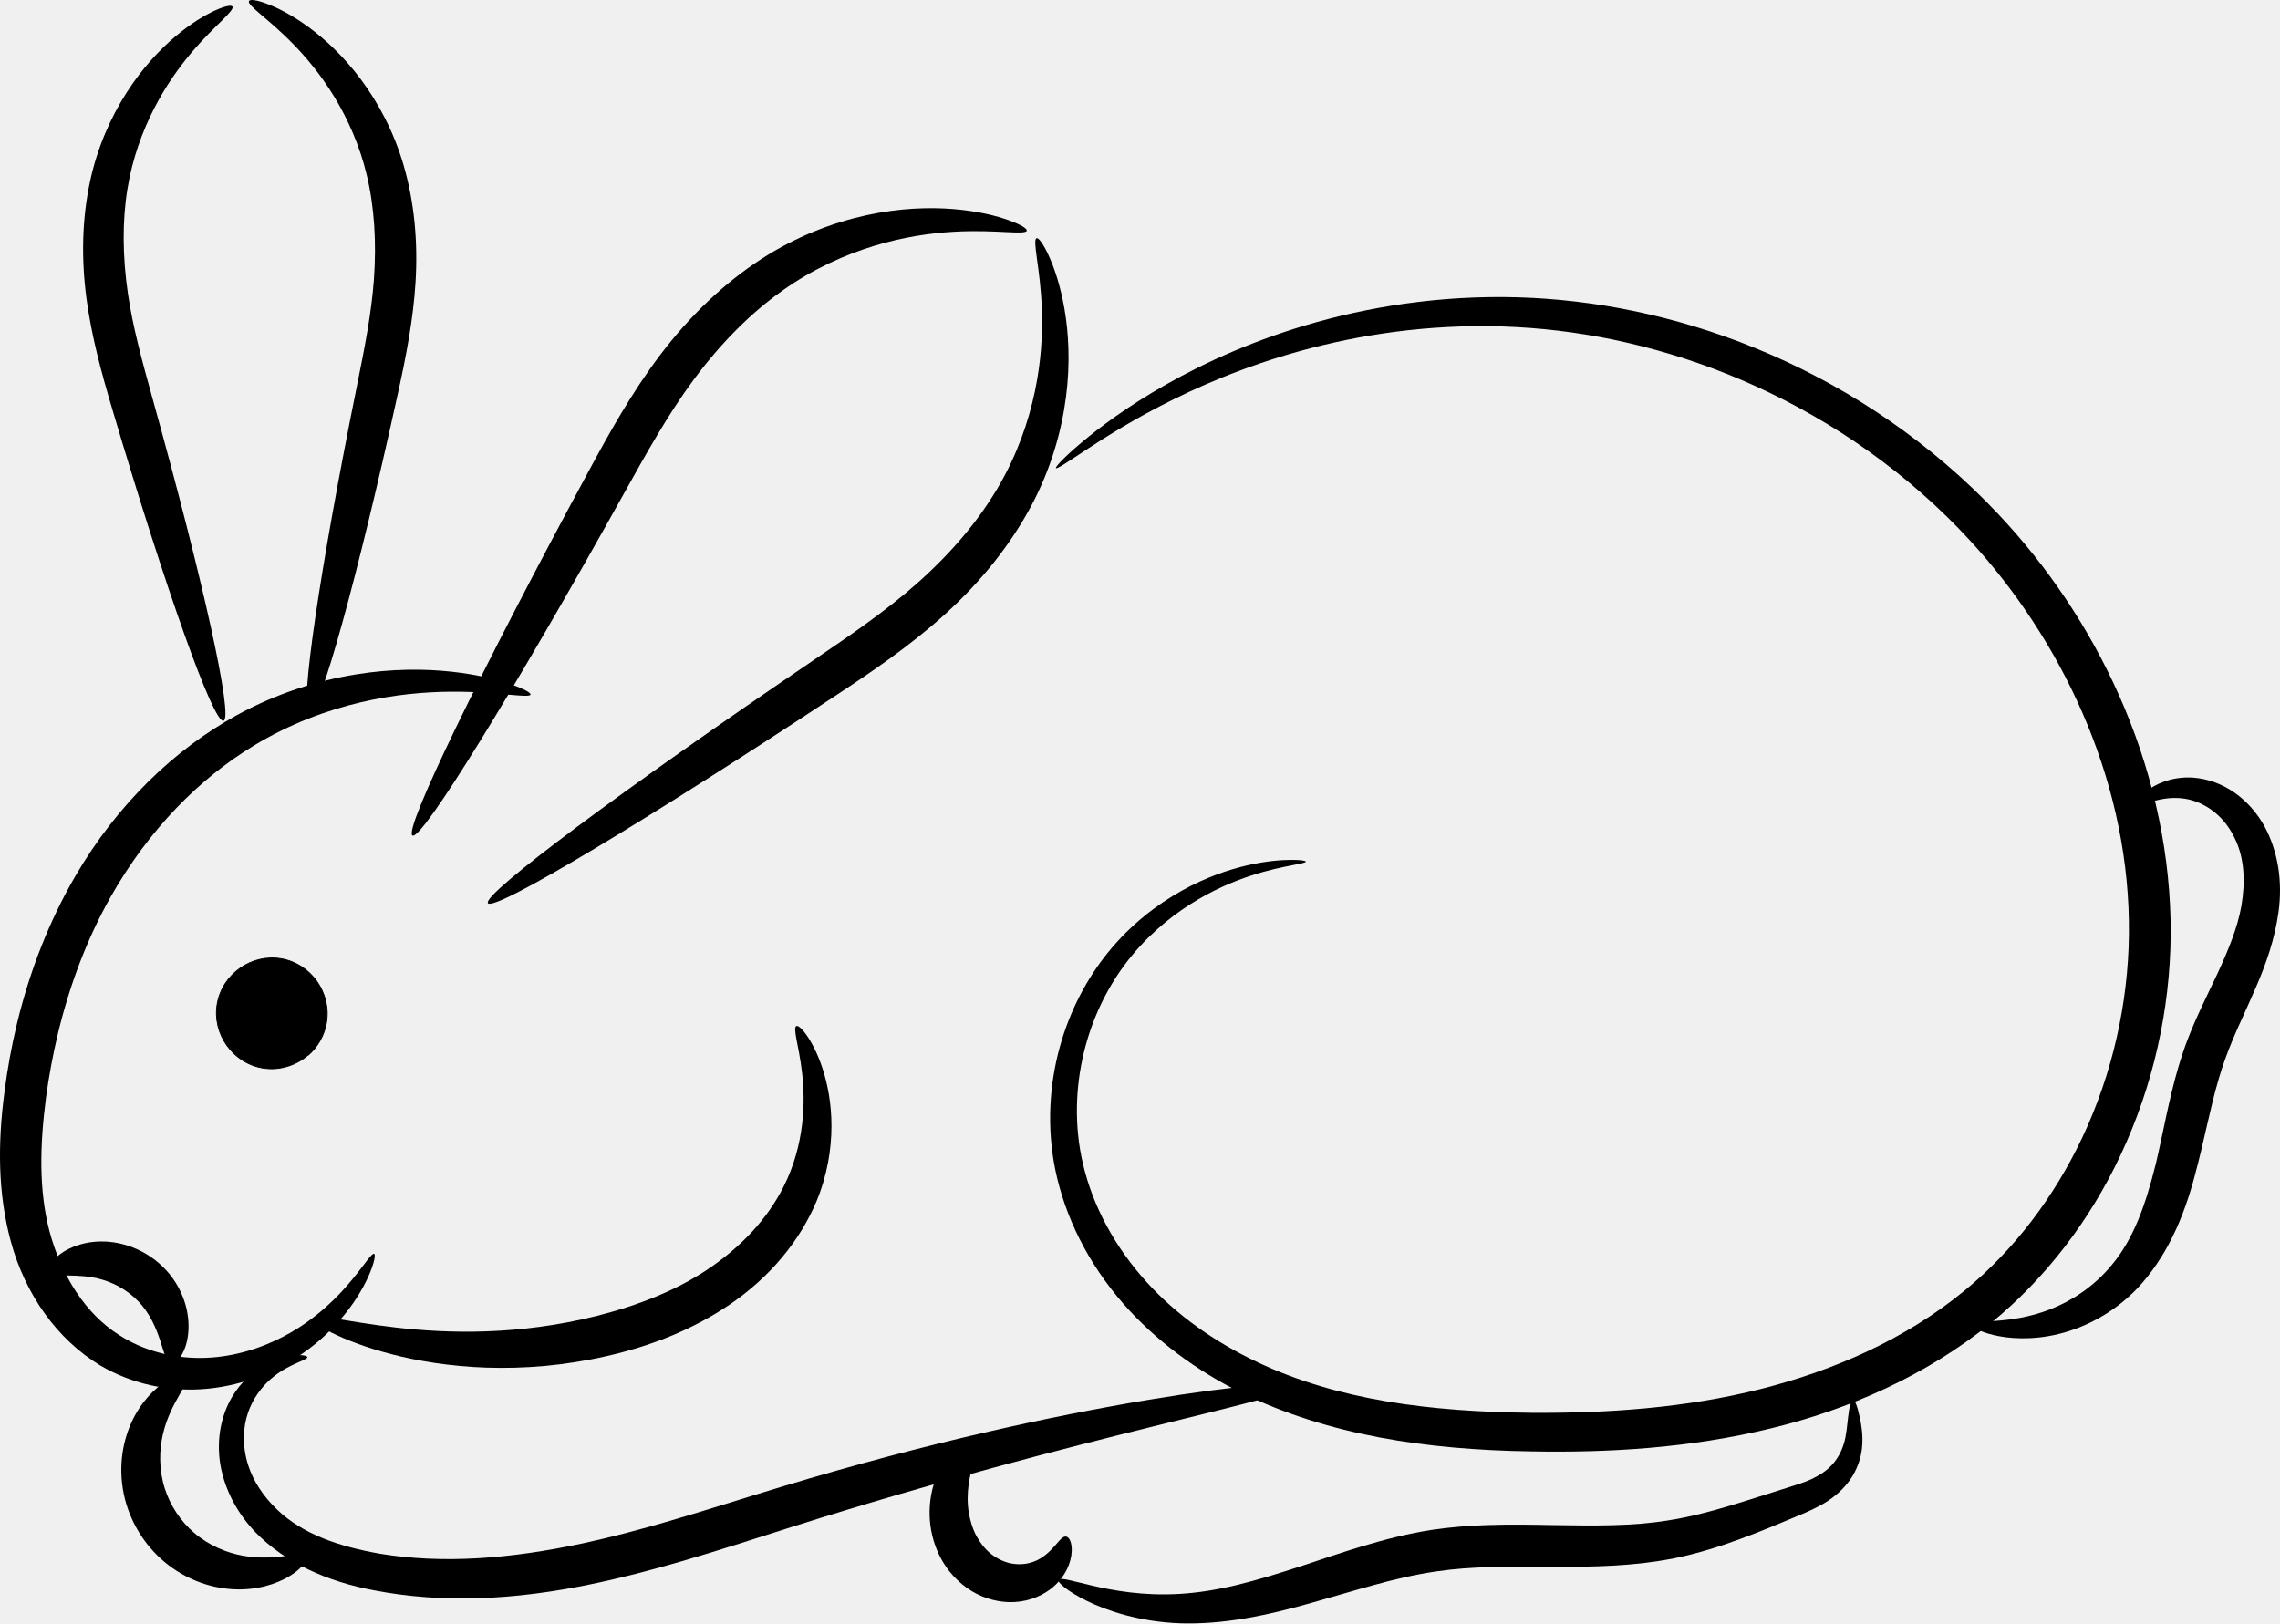
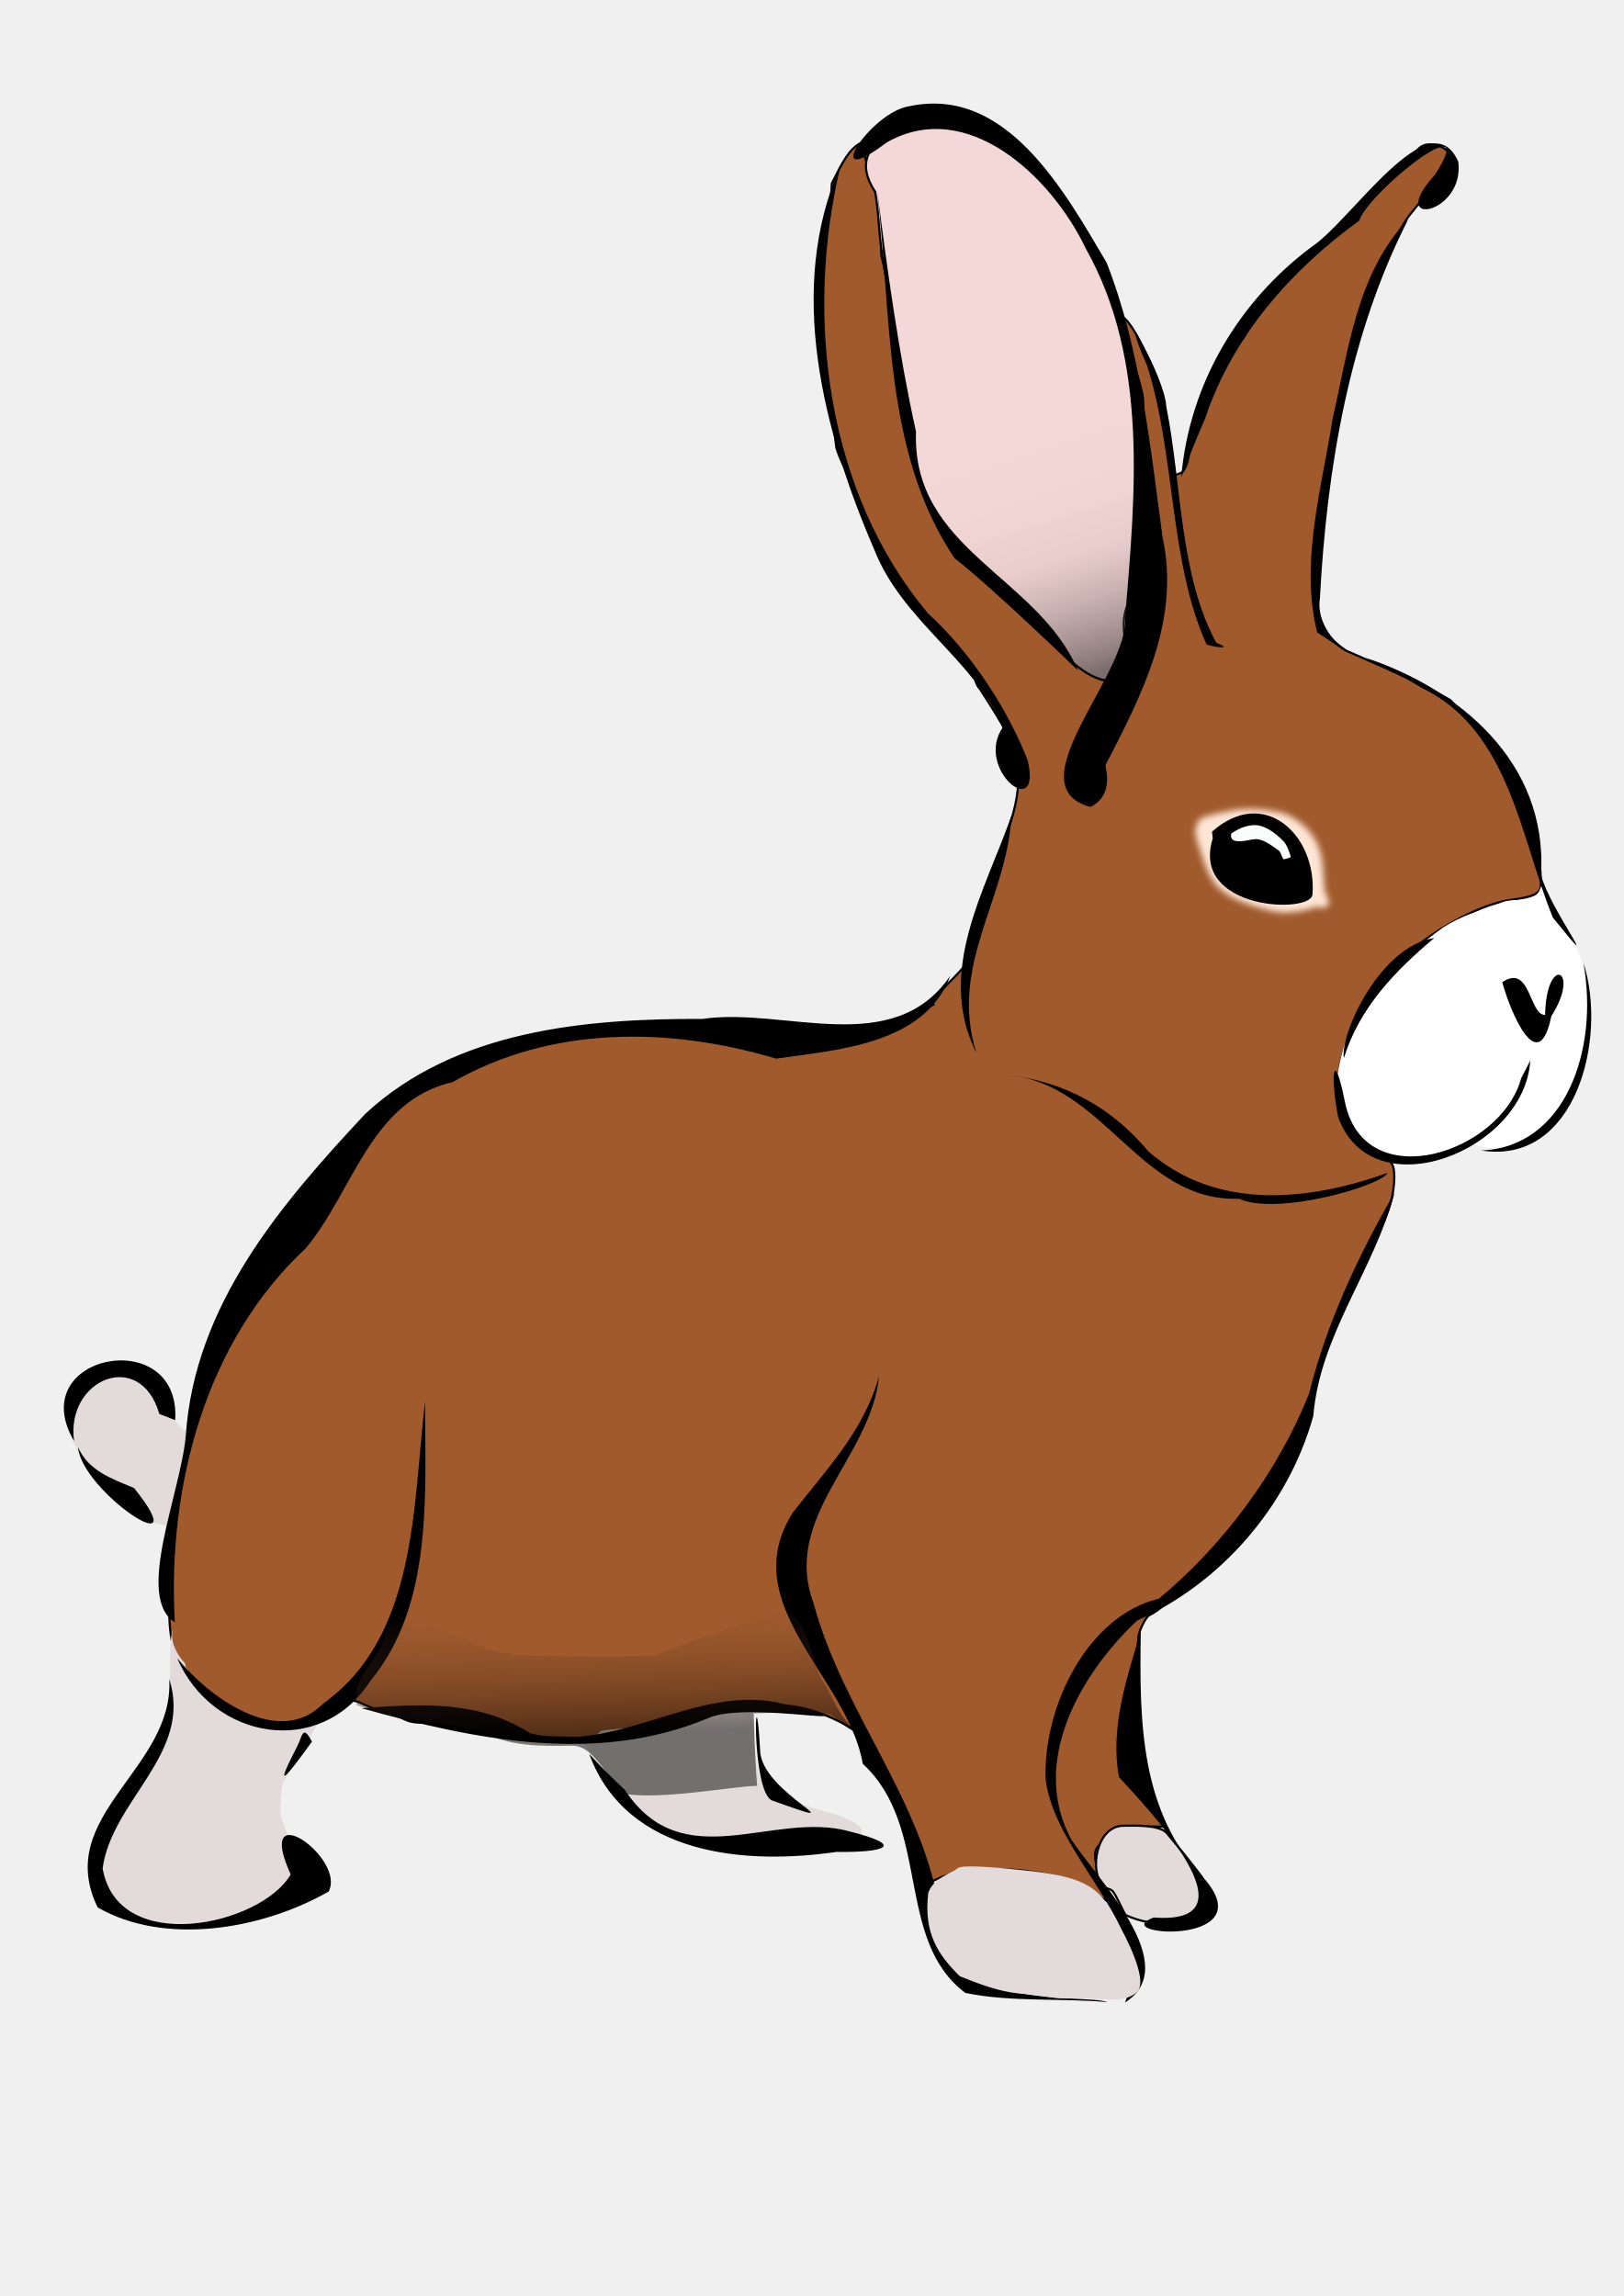
- <svg xmlns="http://www.w3.org/2000/svg" id="svg2" viewBox="0 0 541.54 385.66" version="1.1">
-   <g id="layer2" transform="translate(-256.86 -171.08)">
-     <path id="path2997" style="fill-rule:evenodd;fill:#000000" d="m507.67 282.29c-0.112-0.135 0.334-0.739 1.337-1.769 1.002-1.031 2.562-2.488 4.704-4.287 4.284-3.598 10.903-8.597 20.179-13.853 4.638-2.628 9.94-5.312 15.924-7.855 5.983-2.543 12.649-4.945 19.975-6.979 7.326-2.034 15.313-3.699 23.884-4.737 8.571-1.038 17.728-1.45 27.324-0.95h0c8.95 0.471 18.255 1.737 27.732 3.939 9.477 2.202 19.127 5.339 28.707 9.515 9.58 4.176 19.09 9.393 28.226 15.713 9.137 6.32 17.9 13.745 25.928 22.295 11.486 12.216 21.452 26.814 28.688 43.166 7.236 16.351 11.736 34.453 12.136 53.329 0.341 17.694-3.146 35.8-10.486 52.591-0.457 1.048-0.93 2.091-1.418 3.128-7.27 15.451-17.749 29.175-30.632 39.726-7.81 6.358-16.315 11.522-25.149 15.655-8.834 4.132-17.995 7.234-27.158 9.462-19.408 4.73-38.759 5.836-57.12 5.485-12.237-0.187-24.364-1.131-35.898-3.303-11.533-2.171-22.473-5.57-32.48-10.434-11.12-5.433-20.859-12.735-28.411-21.353-4.178-4.767-7.654-9.947-10.359-15.313s-4.639-10.918-5.788-16.474c-1.057-5.178-1.393-10.303-1.163-15.223 0.231-4.92 1.027-9.635 2.248-14.043 2.442-8.817 6.569-16.369 11.41-22.356 2.733-3.371 5.676-6.236 8.65-8.661s5.98-4.409 8.891-6.03c5.822-3.243 11.233-5.038 15.671-6.052 4.438-1.013 7.922-1.259 10.257-1.271 2.335-0.012 3.534 0.2 3.542 0.424 0.008 0.224-1.173 0.454-3.414 0.891-2.241 0.436-5.552 1.091-9.695 2.453s-9.136 3.446-14.417 6.819c-2.64 1.687-5.345 3.695-7.992 6.086-2.647 2.39-5.237 5.163-7.598 8.362-4.198 5.668-7.683 12.719-9.626 20.808-0.971 4.045-1.555 8.339-1.63 12.776s0.358 9.017 1.43 13.582c1.144 4.93 3.01 9.854 5.566 14.613s5.803 9.354 9.65 13.581c6.971 7.659 16.013 14.122 26.329 18.975 9.28 4.391 19.529 7.381 30.47 9.247s22.574 2.607 34.472 2.73c17.878 0.115 36.438-1.076 54.675-5.693 8.594-2.18 17.139-5.123 25.311-8.977 8.172-3.853 15.971-8.617 23.029-14.445 11.647-9.555 21.187-22.135 27.876-36.312 0.449-0.952 0.884-1.908 1.306-2.87 6.755-15.442 10.005-32.137 9.743-48.409-0.246-17.419-4.369-34.287-11.056-49.629-6.687-15.342-15.933-29.155-26.597-40.789-7.47-8.138-15.666-15.254-24.24-21.355-8.574-6.101-17.526-11.188-26.566-15.311-9.04-4.122-18.168-7.28-27.154-9.562-8.986-2.281-17.829-3.687-26.358-4.338h-0c-9.144-0.703-17.921-0.544-26.181 0.212-8.26 0.756-16.003 2.11-23.147 3.819-7.143 1.709-13.687 3.775-19.602 5.981-5.915 2.206-11.201 4.552-15.868 6.852-9.333 4.599-16.188 8.979-20.808 12.002-2.31 1.512-4.062 2.692-5.272 3.451s-1.878 1.096-1.991 0.961z" />
-     <path id="path3771" style="fill-rule:evenodd;fill:#000000" d="m382.86 336.09c-0.116 0.416-1.895 0.307-5.131 0.013-3.236-0.294-7.947-0.755-13.921-0.704-5.975 0.051-13.233 0.63-21.27 2.518-8.037 1.889-16.864 5.097-25.458 10.334-6.381 3.869-12.624 8.835-18.393 14.86-5.769 6.025-11.063 13.107-15.523 20.996-5.505 9.739-9.725 20.751-12.549 32.52-1.209 5.039-2.137 10.097-2.822 15.113-0.732 5.615-1.177 11.15-1.109 16.476 0.068 5.326 0.649 10.442 1.901 15.252 1.388 5.279 3.561 10.268 6.365 14.509s6.237 7.733 10.146 10.207h0c2.946 1.925 6.163 3.294 9.419 4.182 3.256 0.888 6.55 1.296 9.717 1.304 3.797 0.011 7.439-0.559 10.802-1.481 3.363-0.922 6.448-2.196 9.202-3.635 3.966-2.078 7.253-4.516 9.927-6.885s4.742-4.67 6.349-6.62c1.607-1.95 2.761-3.55 3.597-4.617 0.836-1.066 1.36-1.6 1.61-1.486 0.25 0.114 0.216 0.872-0.173 2.216s-1.137 3.276-2.426 5.638c-1.289 2.362-3.124 5.157-5.715 8.089s-5.943 6.003-10.204 8.735c-2.954 1.897-6.349 3.623-10.159 4.955-3.81 1.331-8.036 2.268-12.585 2.532-3.806 0.219-7.814-0.061-11.855-0.968-4.04-0.907-8.112-2.44-11.976-4.721l-0-0c-5.042-3.054-9.506-7.241-13.129-12.285-3.623-5.043-6.404-10.943-8.092-17.227-1.527-5.64-2.314-11.511-2.501-17.473-0.187-5.963 0.226-12.017 1.024-17.999 0.683-5.345 1.654-10.75 2.953-16.149 3.033-12.609 7.71-24.487 13.837-35.026 4.973-8.555 10.937-16.172 17.45-22.587 6.513-6.415 13.574-11.629 20.758-15.607 4.866-2.681 9.759-4.764 14.521-6.354 4.763-1.589 9.397-2.686 13.786-3.402 8.779-1.433 16.55-1.353 22.817-0.678 6.267 0.675 11.049 1.93 14.209 3.024s4.717 2.014 4.6 2.429z" />
-     <path id="path3777" style="fill-rule:evenodd;fill:#000000" d="m331.15 484.27c0.213-0.573 2.166-0.434 5.559 0.086 3.393 0.52 8.238 1.403 14.287 2.096 6.05 0.692 13.312 1.183 21.414 0.895 8.102-0.288 17.042-1.361 26.255-3.681 4.726-1.203 9.513-2.704 14.171-4.642 4.218-1.754 8.161-3.803 11.745-6.16 4.163-2.743 7.882-5.888 10.984-9.258 3.102-3.371 5.584-6.967 7.41-10.627 2.522-4.971 3.82-10.09 4.385-14.726 0.565-4.636 0.4-8.796 0.017-12.214-0.383-3.418-0.978-6.108-1.333-7.999-0.355-1.891-0.459-2.997-0.055-3.204 0.404-0.206 1.296 0.505 2.464 2.174 1.167 1.669 2.601 4.311 3.788 7.947s2.116 8.282 2.106 13.695c-0.01 5.413-0.97 11.601-3.585 17.881-1.925 4.554-4.649 9.055-8.137 13.234-3.488 4.179-7.739 8.034-12.564 11.297-4.127 2.795-8.623 5.195-13.369 7.186-5.242 2.199-10.556 3.807-15.736 4.977h-0c-10.091 2.304-19.839 3.032-28.547 2.74-8.708-0.291-16.376-1.589-22.597-3.198-6.221-1.61-11.005-3.518-14.165-5.1-3.16-1.583-4.71-2.825-4.496-3.398z" />
-     <path id="path3795" style="fill-rule:evenodd;fill:#000000" d="m565.1 500.26c0.1 0.603-3.104 1.716-9.024 3.316-5.921 1.599-14.557 3.692-25.305 6.356s-23.608 5.906-37.967 9.816c-14.36 3.91-30.218 8.492-46.967 13.78l-0 0c-8.645 2.734-17.607 5.686-26.93 8.404-7.234 2.109-14.447 3.995-21.633 5.48-8.966 1.868-17.927 3.044-26.599 3.327-8.672 0.282-17.053-0.331-24.922-1.855h-0c-5.487-1.017-10.838-2.65-15.639-4.946-4.8-2.296-9.05-5.255-12.526-8.801-4.066-4.21-6.774-9.227-8.001-14.232-0.736-3.006-0.892-5.984-0.6-8.742 0.292-2.758 1.032-5.297 2.077-7.519 1.004-2.11 2.27-3.89 3.62-5.353s2.785-2.608 4.182-3.487v-0c1.609-1.011 3.154-1.665 4.521-2.088 1.367-0.424 2.556-0.619 3.517-0.694 0.961-0.074 1.695-0.028 2.188 0.066 0.493 0.094 0.746 0.236 0.762 0.398 0.032 0.324-0.893 0.681-2.502 1.389-0.804 0.354-1.778 0.805-2.856 1.429-1.078 0.624-2.263 1.423-3.436 2.469-1.02 0.908-2.037 2.009-2.954 3.318-0.917 1.309-1.734 2.827-2.318 4.524-0.625 1.778-0.983 3.777-0.999 5.913-0.016 2.136 0.311 4.411 1.029 6.649 1.204 3.762 3.634 7.501 7.014 10.659 2.863 2.726 6.454 4.924 10.615 6.623 4.161 1.699 8.894 2.898 13.856 3.751h0c7.203 1.172 14.901 1.505 22.949 1.046 8.048-0.459 16.447-1.71 24.98-3.528 6.844-1.47 13.795-3.327 20.871-5.395 9.119-2.665 18.057-5.549 26.83-8.196h0c16.993-5.137 33.131-9.363 47.768-12.744 14.636-3.381 27.769-5.922 38.769-7.751 11-1.829 19.865-2.952 25.998-3.489 6.132-0.537 9.531-0.495 9.631 0.107z" />
-     <path id="path3831" style="fill-rule:evenodd;fill:#000000" d="m489.29 512.52c0.365 0.386 0.33 1.107 0.073 2.096-0.257 0.989-0.732 2.257-1.211 3.8-0.48 1.543-0.964 3.368-1.236 5.408-0.272 2.04-0.334 4.296 0.049 6.575 0.326 1.947 0.91 3.923 1.875 5.676 0.394 0.717 0.847 1.412 1.354 2.061 0.659 0.844 1.39 1.581 2.171 2.18 1.469 1.132 3.147 1.9 4.745 2.184 1.83 0.335 3.701 0.149 5.204-0.41 1.092-0.375 2.081-1.001 2.921-1.676 0.84-0.674 1.533-1.4 2.11-2.051 0.577-0.651 1.043-1.231 1.467-1.643 0.424-0.412 0.811-0.657 1.195-0.628 0.384 0.029 0.747 0.335 1.02 0.952 0.273 0.618 0.453 1.55 0.376 2.752-0.077 1.201-0.415 2.674-1.21 4.239-0.795 1.565-2.052 3.223-3.924 4.631-1.271 0.937-2.769 1.727-4.448 2.263-1.678 0.536-3.537 0.818-5.482 0.745-3.348-0.132-6.824-1.238-9.811-3.36-1.566-1.115-2.984-2.459-4.192-3.988-0.93-1.177-1.713-2.432-2.347-3.726-1.537-3.144-2.236-6.403-2.325-9.422-0.11-3.609 0.605-6.865 1.69-9.533 1.085-2.669 2.533-4.755 3.94-6.248s2.77-2.403 3.827-2.843c1.057-0.44 1.806-0.42 2.171-0.033z" />
-     <path id="path3837" style="fill-rule:evenodd;fill:#000000" d="m508.27 546.37c0.156-0.303 0.939-0.261 2.289 0.022 1.35 0.283 3.271 0.804 5.735 1.373 2.464 0.569 5.476 1.184 8.983 1.598 3.507 0.414 7.513 0.625 11.884 0.35h0c4.178-0.244 8.699-0.962 13.543-2.125 4.843-1.162 10.01-2.77 15.482-4.554 4.524-1.503 9.296-3.145 14.363-4.665 5.067-1.519 10.431-2.913 16.147-3.819 4.502-0.686 9.066-1.037 13.645-1.186 5.272-0.172 10.387-0.08 15.299 0.012 4.939 0.072 9.704 0.149 14.254 0.025 4.55-0.124 8.884-0.449 12.982-1.103 5.203-0.794 10.157-2.119 14.864-3.523 4.708-1.404 9.168-2.887 13.34-4.183 2.33-0.739 4.38-1.354 6.094-2.159 1.915-0.902 3.536-1.991 4.711-3.255 1.415-1.479 2.326-3.274 2.862-4.961 0.38-1.161 0.571-2.333 0.716-3.428s0.241-2.113 0.346-3.002c0.3-2.651 0.688-4.082 1.165-4.107 0.477-0.025 1.011 1.359 1.585 3.964 0.198 0.887 0.399 1.935 0.531 3.165s0.197 2.644 0.029 4.269c-0.261 2.358-1.08 5.032-2.856 7.574-1.502 2.108-3.564 4-6.009 5.462-2.151 1.29-4.474 2.291-6.723 3.216-3.988 1.671-8.36 3.517-13.174 5.288-4.814 1.771-10.071 3.467-15.867 4.651-4.577 0.905-9.33 1.44-14.182 1.721-4.852 0.281-9.802 0.31-14.768 0.282-4.938-0.007-9.922-0.064-14.885 0.085-4.311 0.13-8.482 0.418-12.491 1.005-5.099 0.712-10.081 1.917-14.966 3.249-4.885 1.332-9.674 2.791-14.357 4.103-5.652 1.617-11.211 2.998-16.528 3.878-5.316 0.879-10.389 1.259-15.073 1.114h-0c-4.913-0.171-9.291-0.928-13.018-1.922-3.728-0.994-6.808-2.224-9.224-3.405s-4.172-2.31-5.288-3.192c-1.116-0.882-1.596-1.516-1.44-1.819z" />
-     <path id="path3843" style="fill-rule:evenodd;fill:#000000" d="m764.33 362.38c-0.163-0.182-0.087-0.586 0.281-1.175 0.368-0.59 1.033-1.366 2.082-2.185 1.048-0.819 2.485-1.683 4.351-2.326 1.865-0.643 4.166-1.067 6.797-0.877 3.164 0.245 6.699 1.368 9.927 3.68 2.712 1.944 5.18 4.646 6.998 7.973 1.532 2.854 2.62 6.067 3.183 9.496 0.564 3.429 0.603 7.073 0.103 10.705v0c-0.421 3.156-1.162 6.298-2.135 9.397-0.973 3.098-2.179 6.152-3.487 9.138-2.394 5.56-5.102 10.969-7.07 16.51-0.524 1.443-1.004 2.924-1.454 4.44-1.101 3.714-1.988 7.524-2.865 11.345-0.876 3.821-1.744 7.652-2.76 11.412-1.345 5.193-3.097 10.285-5.373 14.91-2.275 4.624-5.072 8.78-8.338 12.26-2.905 3.031-6.103 5.399-9.304 7.179s-6.403 2.972-9.405 3.709c-3.297 0.808-6.331 1.07-8.956 1.033-2.624-0.037-4.842-0.37-6.601-0.791-1.759-0.421-3.062-0.929-3.905-1.382-0.843-0.453-1.229-0.848-1.161-1.134 0.068-0.285 0.586-0.45 1.497-0.554 0.911-0.104 2.217-0.149 3.87-0.263 1.653-0.114 3.655-0.298 5.926-0.714 2.271-0.416 4.814-1.066 7.474-2.123v-0c2.422-0.961 4.95-2.268 7.421-3.995 2.471-1.727 4.886-3.874 7.007-6.458 2.465-2.923 4.517-6.471 6.218-10.542 1.701-4.072 3.051-8.667 4.261-13.518 0.844-3.552 1.6-7.297 2.44-11.185 0.84-3.889 1.764-7.922 2.982-12.028 0.497-1.676 1.038-3.343 1.634-4.996 2.317-6.308 5.196-11.859 7.63-17.072 1.29-2.811 2.485-5.532 3.457-8.181 0.972-2.649 1.722-5.225 2.168-7.745 0.492-2.868 0.666-5.693 0.464-8.31s-0.78-5.026-1.731-7.14c-1.083-2.479-2.589-4.596-4.316-6.173-2.041-1.867-4.385-3.066-6.583-3.618-1.796-0.468-3.554-0.514-5.091-0.374-1.538 0.14-2.861 0.466-3.938 0.791-1.077 0.326-1.913 0.651-2.526 0.836-0.613 0.185-1.009 0.228-1.172 0.045z" />
-     <path id="path3851" style="stroke:#000000;stroke-width:.2;fill:#000000" d="m321.55 410.62c-1.221 7.07-8.15 11.958-15.22 10.737-7.07-1.221-11.958-8.15-10.737-15.22 1.221-7.07 8.15-11.958 15.22-10.737 7.07 1.221 11.958 8.15 10.737 15.22-0.518 3.002-2.094 5.776-4.407 7.758" transform="translate(12.857 3.4286)" />
-     <g id="g21238">
-       <path id="path3853" style="fill-rule:evenodd;fill:#000000" d="m312.08 172.65c0.253 0.432-0.695 1.505-2.474 3.27s-4.388 4.246-7.282 7.674c-2.894 3.429-6.075 7.825-8.857 13.254-2.782 5.429-5.165 11.899-6.332 19.085-1.251 7.622-1.185 16.127 0.117 24.959 0.559 3.795 1.363 7.666 2.32 11.618 1.111 4.59 2.382 9.126 3.621 13.603 11.82 42.476 19.158 75.506 16.759 76.196-2.399 0.69-13.718-31.196-26.255-73.467v-0c-1.333-4.473-2.679-9.132-3.846-13.987-1.005-4.18-1.84-8.377-2.412-12.573-0.666-4.886-0.939-9.74-0.804-14.449 0.134-4.708 0.676-9.27 1.596-13.592 1.765-8.242 5.008-15.402 8.7-21.172 3.693-5.771 7.827-10.164 11.569-13.326 3.742-3.163 7.088-5.117 9.485-6.201s3.843-1.324 4.096-0.892z" />
-       <path id="path3859" style="fill-rule:evenodd;fill:#000000" d="m315.98 171.33c0.222-0.449 1.681-0.315 4.15 0.595 2.469 0.909 5.947 2.617 9.907 5.502 3.96 2.885 8.4 6.969 12.499 12.459 4.099 5.49 7.849 12.398 10.202 20.491 1.229 4.245 2.098 8.755 2.571 13.441 0.473 4.686 0.55 9.548 0.238 14.469-0.269 4.227-0.8 8.473-1.501 12.714-0.814 4.927-1.821 9.671-2.829 14.228v0c-9.461 43.063-18.454 75.681-20.897 75.166-2.443-0.515 2.498-33.988 11.229-77.205h0c0.914-4.554 1.855-9.17 2.633-13.828 0.67-4.011 1.193-7.929 1.477-11.755 0.662-8.903 0.116-17.39-1.681-24.903-1.682-7.084-4.524-13.366-7.69-18.58-3.166-5.215-6.655-9.371-9.789-12.582-3.134-3.212-5.913-5.498-7.816-7.13s-2.925-2.634-2.703-3.083z" />
+ <svg xmlns="http://www.w3.org/2000/svg" id="svg2" viewBox="0 0 744.09 1052.4" version="1.1">
+   <defs id="defs9">
+     <filter id="filter3801">
+       <feGaussianBlur id="feGaussianBlur3803" stdDeviation="0.944" />
+     </filter>
+     <linearGradient id="linearGradient3838" y2="247.9" gradientUnits="userSpaceOnUse" x2="220.05" gradientTransform="matrix(.5651 0 0 .5651 306 233.83)" y1="354.54" x1="254.43">
+       <stop id="stop3815" stop-color="#020200" stop-opacity=".498" offset="0" />
+       <stop id="stop3817" stop-color="#c3aea9" stop-opacity=".247" offset=".5" />
+       <stop id="stop3775" stop-color="#f4d7d7" stop-opacity="0" offset="1" />
+     </linearGradient>
+     <linearGradient id="linearGradient3840" y2="775.82" gradientUnits="userSpaceOnUse" x2="280.03" gradientTransform="matrix(.5651 0 0 .5651 166.86 240.62)" y1="835.36" x1="282.02">
+       <stop id="stop3821" stop-color="#020200" stop-opacity=".498" offset="0" />
+       <stop id="stop3823" stop-color="#54321e" stop-opacity=".247" offset=".558" />
+       <stop id="stop3825" stop-color="#86593b" stop-opacity="0" offset="1" />
+     </linearGradient>
+   </defs>
+   <g id="g3822" transform="matrix(1.75 0 0 1.75 -279.25 -452.99)">
+     <path id="path2988" d="m385.2 296.18c-3.301 1.715-4.933 5.018-7.798 10.749-0.218 6.914-2.408 14.727-3.899 22.129 0.076 15.422 1.059 20.665 2.845 35.723 1.588 3.176 1.481 5.808 2.213 11.065 0.284 2.041 4.34 10.008 4.742 11.381 2.531 8.643 10.043 21.14 12.962 26.977 4.346 5.177 11.154 12.108 16.228 16.966 2.378 2.378 1.871 6.297 3.688 8.114 8.717 13.627 13.248 19.657 7.482 36.672-0.804 6.712-4.956 15.691-5.796 19.073-1.051 4.045-3.401 11.515-4.321 15.174-3.014 4.27-13.946 13.584-9.273 11.697-12.346 5.916-26.161 8.806-40.465 8.852-16.317-2.843-36.605-2.365-47.21-1.475-14.505 1.205-25.828 3.18-38.674 9.168-10.261 5.13-16.19 7.654-22.867 14.331-8.872 14.243-15.613 23.888-24.764 34.669-3.778 4.287-7.921 12.982-11.065 16.334-0.417 0.417-7.409 19.982-8.852 22.867-0.59 1.18 0.59 3.246 0 4.426-3.304 6.607-6.951 41.211-6.428 51.952 0.375 7.701 1.672 12.105 11.592 20.338 1.065 0.884 4.411 3.99 5.269 4.847 0.688 0.688 13.656 3.204 20.443 0.632 2.376-0.901 8.093-6.281 12.645-4.004 3.79 1.895 8.055 2.552 11.802 4.426 3.896 1.948 10.029-0.518 14.015 1.475 1.556 0.778 6.194-1.182 7.377 0 1.77 1.77 6.674 2.951 10.327 2.951 2.197 0 20.76 0.972 27.293 0 2.095-1.427 5.218-1.02 7.482-3.056 2.549-2.549 22.184-4.399 33.089-5.058 6.526 0.407 15.577 4.028 19.917 8.114 3.21 3.21 4.139 7.828 7.377 11.065 0.369 0.369-0.369 1.844 0 2.213 4.055 4.055 4.451 8.797 6.639 13.172 0.933 1.867 1.532 5.325 2.951 6.744 0.71 0.71-1.26 6.466-0.422 5.901 3.794-2.553 8.319-3.688 11.486-3.688 4.039 0 8.558-1.98 22.867 1.159 1.521 0.334 4.732 2.596 7.377 3.688 0.525 0.217 6.639 2.858 6.639 3.267v-0.738c0-1.649-5.904-11.062-2.951-14.015 6.056-6.056 11.742-5.163 17.704-5.163 0.348 0-0.492-0.492-0.738-0.738-1.187-1.187-1.34-3.989-3.688-5.164-3.132-1.566-3.638-5.113-5.901-7.377-0.234-0.234 0.334-20.04 1.159-23.605 0.352-1.521 2.002-11.009 2.002-12.645 0-1.55 1.948-5.4 2.74-5.796 4.609-2.305 7.351-6.613 11.065-10.327 9.663-7.365 11.149-11.353 16.966-19.179 2.368-2.368 4.998-5.946 7.798-8.746 3.299-9.511 5.762-14.853 8.852-27.188 3.405-9.329 6.839-18.115 12.329-29.084 1.461-2.919 8.104-12.636 7.166-22.024-0.427-4.271-6.073-4.913-6.534-5.374-9.688-14.939-9.052-19.618-5.585-28.768 2.276-9.653 10.25-17.099 15.069-21.919 6.04-6.04 18.863-13.506 27.293-14.753 4.19-0.62 8.17-1.043 8.22-3.794 0.069-3.862-0.52-9.893-1.475-11.802-0.844-1.689-3.147-10.931-4.004-12.645-3.986-7.971-14.58-20.481-18.23-24.132-7.88-4.66-21.305-10.306-27.293-12.962-9.814-6.495-7.678-14.838-7.377-25.712 1.475-9.93 2.57-19.934 4.321-34.88 2.184-4.729 5.215-20.585 6.744-26.766 1.821-3.928 3.688-9.37 3.688-10.327 0-2.691 5.358-10.011 8.43-15.28 0.334-0.573 4.371-5.53 4.953-6.112 2.326-2.326 11.178-6.42 5.796-11.802-1.747-1.747-5.629-2.485-7.377-0.738-11.25 9.571-13.435 12.473-20.865 20.127-0.861 0.861-4.092 4.83-4.953 5.69-3.675 2.982-6.882 5.542-8.852 7.377-3.567 4.283-6.362 5.827-8.893 11.065-1.491 2.982-1.47 4.462-2.909 5.901-4.809 4.815-8.564 18.666-12.54 22.867-1.441 7.131-1.312 10.059-3.161 11.908-0.046 0.046-2.002 0.907-2.002 0.632 0-3.832-1.222-6.678-1.686-8.957-1.51-7.412-1.019-10.713-2.74-12.435-0.979-11.04-13.682-30.284-8.852-13.278 1.61 1.61 5.163 12.462 5.163 15.491 0 2.469 0.409 24.671 1.475 35.407 0.46 4.628-1.475 18.711-1.475 25.818 0 2.105-6.771 9.826-8.852 10.327-7.135 1.717-12.588-7.479-18.441-12.54-6.239-5.395-17.263-16.823-19.179-20.654-9.15-10.813-12.53-16.616-14.753-37.62-4.702-12.544-4.293-27.042-7.377-39.095-0.134-18.526-3.03-18.838-5.163-29.506z" stroke="#000" stroke-width=".565px" fill="#a05a2c" />
+     <path id="path2990" d="m455.05 436.23c0.824-6.77-3.477-13.872 0.544-20.26 3.378-14.427 2.119-29.403 2.254-44.093-0.398-5.794 0.204-9.541-1.594-15.093-0.398-4.801-2.035-9.713-5.205-19.3-1.972-5.743-3.341-11.646-6.489-15.889-4.532-6.82-8.147-11.77-12.453-17.429-5.869-6.436-13.657-11.54-22.59-11.945-5.676-0.295-11.86-1.19-17.141 1.313-5.423 3.722-8.458 8.192-3.613 15.588 1.147 6.673 0.949 12.834 2.316 19.38 2.785 17.503 4.189 29.522 6.41 43.966 1.742 6.079 2.232 11.517 5.702 19.243 3.281 4.86 5.524 8.358 9.413 11.473 2.376 6.067 7.811 9.808 13.275 12.948 5.803 2.541 7.854 7.406 10.706 12.418 4.464 4.735 10.93 10.758 17.789 7.937z" stroke="#000" stroke-width=".565px" fill="#f4d7d7" />
+     <path id="path3777" d="m455.69 436.87c0.824-6.77-3.477-13.872 0.544-20.26 3.378-14.427 2.119-29.403 2.254-44.093-0.398-5.794 0.204-9.541-1.594-15.093-0.398-4.801-2.035-9.713-5.205-19.3-1.972-5.743-3.341-11.646-6.489-15.889-4.532-6.82-8.147-11.77-12.453-17.429-5.869-6.436-13.657-11.54-22.59-11.945-5.676-0.295-11.86-1.19-17.141 1.313-5.423 3.722-8.458 8.192-3.613 15.588 1.147 6.673 0.949 12.834 2.316 19.38 2.785 17.503 4.189 29.522 6.41 43.966 1.742 6.079 2.232 11.517 5.702 19.243 3.281 4.86 5.524 8.358 9.413 11.473 2.376 6.067 7.811 9.808 13.275 12.948 5.803 2.541 7.854 7.406 10.706 12.418 4.464 4.735 10.93 10.758 17.789 7.937z" fill="url(#linearGradient3838)" />
+     <path id="path3781" d="m209.42 634.31c-5.814-2.997-5.939-8.208-8.073-12.476-2.206-4.413-13.686-6.129-16.146-3.67-1.935 1.935-4.403 4.697-4.403 4.403 0-0.217-1.991 4.505-2.202 5.137-0.214 0.641-1.206 5.221-0.182 7.891 1.629 4.251 3.744 5.698 4.208 6.58 1.921 3.651 4.342 5.957 6.249 7.555 3.352 2.809 3.763 2.104 6.249 4.59 0.367 0.367 2.369 2.2 2.736 2.567 0.367 0.367 6.801 2.299 6.97 1.654 1.04-3.959 1.319-8.97 2.38-12.485 1.119-3.706 1.239-6.87 2.214-11.747z" fill="#e3dbdb" />
+     <path id="path3783" d="m204.8 685.25c-0.671 2.237-0.839 9.235-0.73 13.682 0.382 4.998-0.513 8.989-0.912 11.311-0.714 2.683-2.155 5.078-3.101 7.115-1.329 3.947-3.112 7.438-6.02 10.398-2.449 3.362-4.246 6.91-5.838 9.851-1.799 3.55-3.268 8.824-3.101 12.77 0.733 1.465 1.909 5.375 2.919 6.385 0.669 0.669 4.274 2.91 5.108 3.466 4.578 1.801 8.864 2.515 15.142 3.284 5.515-0.917 9.194-0.96 12.405-1.824 4.454-1.395 7.039-2.997 11.128-4.561 1.778-0.593 3.378-0.766 4.561-2.736 2.105-2.544 1.795-5.129 2.372-7.662 1.133-2.807-0.639-3.952-2.372-5.655-1.513-1.513-2.585-3.956-3.284-6.75-0.269-1.074 0.231-8.44 0.73-8.939 1.03-1.03 2.274-3.819 2.919-5.108 0.288-0.577 0.366-1.825 0.73-2.189 0.191-0.191 1.009-1.599 1.095-1.642 0.109-0.054 0.279 0.086 0.365 0 0.152-0.152 0.03-0.578 0.182-0.73 0.243-0.243 0.669-0.304 0.912-0.547 0.631-0.631 3.194-6.02 3.284-6.02 0.057 0-1.575-0.033-2.736 0.547-1.358 0.679-3.558 0.365-5.108 0.365-5.131 0-6.894 0.202-11.311-2.007-1.128-0.564-5.961-2.495-6.567-3.101-0.531-0.531-1.403-1.249-2.189-1.642-0.476-0.238-1.794-1.764-2.007-2.189-0.127-0.254-3.003-2.456-3.284-2.736-0.653-0.653-0.923-1.835-1.824-2.736-0.233-0.233-0.052-0.964-0.365-1.277-2.012-2.012-3.787-5.693-3.101-9.121z" fill="#e3dbdb" />
+     <path id="path3787" d="m312.1 715.29c4.256 4.906 4.494 9.198 8.232 12.936 2.475 2.475 7.269 8.044 9.996 9.408 8.061 4.031 25.117 5.292 36.457 5.292 3.186 0 18.229 1.423 18.229 0 0-0.739 0.503-4.79 0-5.292-4.864-4.864-14.564-3.98-19.405-8.82-0.392-0.392-1.96 0.392-2.352 0-0.697-0.697-2.747-1.571-3.528-2.352-3.279-3.279-2.41-19.462-3.528-20.581-1.214-1.214-4.597-1.176-6.468-1.176-4.777 0-7.484 2.192-9.996 4.704-1.755 1.755-22.033 2.041-22.933 2.94-1.151 1.151-2.177 1.929-4.704 2.94z" fill="#e3dbdb" />
+     <path id="path3789" d="m454.4 760.57c-1.815-1.092 3.142 1.764 7.056 1.764 8.067 0 17.968-1.697 12.936-11.76-2.34-3.165-7.224-9.225-9.408-11.76-2.118-2.118-8.986-1.764-11.172-1.764-7.214 0-9.109 12.059-5.292 15.877 0.588 0.588 1.764 0.588 2.352 1.176 0.979 0.979 2.389 4.569 3.528 6.468z" stroke="#000" stroke-width=".565px" fill="#e3dbdb" />
+     <path id="path3791" d="m563.27 490.79c0.344 4.094 4.242 6.601 5.338 10.454 6.157 7.681 5.625 11.851 6.547 20.587 0.476 7.589-1.014 15.348-4.259 22.695-3.75 7.949-8.539 12.864-17.002 14.678-4.705 1.207-7.138-0.724-9.995-0.848-2.292 0.95-3.362 1.452-8.133 3.553-3.98 1.082-8.275 0.662-12.301 0.088-3.579-1.784-6.422-3.605-10.599-6.522-1.259-2.631-2.718-8.83-3.22-13.286 0.415-4.706 1.804-9.628 3.619-14.076 3.282-2.958 2.674-5.352 6.665-10.845 5.877-6.267 12.424-11.774 17.502-15.467 5.543-3.453 8.823-4.123 13.992-5.62 3.181-3.275 10.039 0.512 11.606-4.904l0.241-0.486z" fill="#fff" />
+     <path id="path3015" d="m506.46 492.16c-0.575-7.413-0.267-11.86-5.03-16.623-0.466-0.466-3.563-3.292-6.699-3.909-8.421-1.659-12.078-0.848-19.56 1.116-2.838 0.745-2.708 4.447-2.373 5.446 1.402 4.18 2.745 10.011 5.726 12.992 1.7 1.7 4.417 3.271 7.824 4.472 3.88 1.368 7.685 2.232 9.496 2.232 1.304 0 5.912-0.419 8.377-1.535 4.697 1.171 3.369-1.733 2.241-4.19z" filter="url(#filter3801)" fill="#ffe6d5" />
+     <g id="layer1" transform="matrix(.5651 0 0 .5651 166.86 239.95)">
+       <path id="path3816" d="m393.56 121.87c6.883 57.336 2.672 121.13 35.926 170.34 17.542 13.456 62.225 56.831 57.208 52.071-18.748-44.024-77.104-55.949-75.103-110.81-8.16-36.772-13.133-74.222-18.031-111.6zm258.19 346.34c-25.172 3.806-43.674 44.382-41.886 55.706 7.324-23.655 23.896-40.531 41.886-55.706zm-628.48 236.06c1.779 20.66 55.921 56.37 25.998 18.91-10.007-4.34-20.943-7.66-25.998-18.91zm45.023-12.577c2.841-44.7-70.653-30.773-46.861 9.674-3.979-28.688 30.631-43.155 39.51-12.577l7.351 2.902zm-2.756 119.96c2.386 41.699-53.947 63.222-33.186 105.86 30.943 17.882 76.078 10.378 107.03-7.343 8.285-15.315-34.813-45.901-17.566-7.923-13.758 23.693-80.078 38.098-87.155-2.796 4.256-31.694 41.913-53.324 30.874-87.795zm66.156 29.023c-10.25 14.102-19.063 25.796-7.124 2.727 2.86-5.37 2.61-10.988 7.124-2.727zm207.66 3.87c0.108 20.197 48.73 38.927 5.714 23.46-10.022-3.224-8.169-66.87-5.714-23.46zm-79.224 1.817c17.476 47.579 73.365 51.482 114.64 45.424 21.664 0.329 33.078-2.717 5.933-9.511-35.39-9.854-77.152 21.652-104.05-19.24-5.707-5.333-11.227-10.89-16.525-16.673zm-105.46-21.166c52.091 14.482 108.47 26.319 160.45 4.681 18.44-8.674 86.769 6.604 35.108-6.681-39.866-10.145-76.69 23.706-117.45 13.609-23.992-15.492-51.022-13.599-78.101-11.609zm-85.462-23.21c16.225 37.805 66.334 46.794 89.592 10.471 28.99-35.062 25.359-85.807 25.263-129.47-5.702 48.939-3.628 108.83-47.171 140.06-20.745 21.153-53.474-3.439-67.684-21.061zm358.35-316.36c-26.633 38.951-76.761 14.479-114.86 20.082-53.729-0.184-114.27 4.981-156.34 44.029-38.69 41.413-79.154 88.349-83.171 149.35-2.455 26.699-23.629 74.632-5.069 86.287-3.526-63.348 14.314-130.19 60.674-173.36 22.343-26.773 29.813-68.139 68.135-77.049 45.879-26.301 100.76-25.525 149.82-10.855 27.955-4.049 68.894-6.35 80.81-38.485zm-33.078 185.75c-3.818 37.825-45.265 65.234-30.347 105.17 13.655 50.865 50.914 91.342 58.831 144.43-0.406 45.737 66.402 36.231 77.402 40.446-21.81-1.95-44.821 0.094-65.905-4.267-32.855-24.739-15.67-76.715-47.536-106.21-6.948-40.395-59.634-73.978-32.308-116.53 15.362-19.857 32.587-37.348 39.862-63.036zm121.29 118.03c-0.701 42.665-0.307 84.337 29.941 115.4 26.344 31.299-46.398 25.741-23.943 17.394 48.709 3.686-1.676-49.392-16.105-65.076-4.261-22.855 3.679-46.167 10.107-67.721zm117.61-203.16c-9.47 36.014-34.54 65.621-37.672 103.52-11.797 42.405-43.455 77.827-81.651 94.839-25.707 24.103-50.175 65.14-30.448 101.55 12.467 18.843 52.034 58.287 24.809 75.46 14.667-34.528-32.45-67.328-36.754-103.52-1.246-33.461 19.368-75.797 52.418-83.633 29.313-24.19 55.311-58.737 69.692-95.178 8.198-32.848 22.838-64.132 39.605-93.04zm-178.81-54.45c44.497 4.219 60.999 58.973 106.78 57.263 17.486 8.009 65.897-5.9 68.718-11.967-36.328 12.991-79.046 17.746-110.81-10.008-16.987-20.464-39.093-32.335-64.69-35.288zm1.299-120.4c-12.148 34.838-35.277 72.496-16.243 110.14-13.036-40.451 14.143-71.135 16.243-110.14zm265.08 68.408c11.202 35.178-3.753 93.91-47.429 86.879 38.743-1.405 54.588-46.163 47.429-86.879zm-24.689 45.15c-2.47 42.009-73.335 69.767-89.021 26.3-3.722-18.608-2.314-34.275 3.258-6.462 9.47 43.394 72.236 23.093 81.566-11.65l2.226-4.232 1.97-3.957zm-12.99-36.26c4.219 15.197 16.913 44.427 22.74 15.734 13.973-21.717-2.318-28.987-2.876-0.606-7.412 0.363-6.681-24.037-19.865-15.128zm-134.49-69.78c24.268-21.52 48.605 1.794 46.555 29.035-0.301 9.319-56.727 7.469-46.223-25.884l-0.242-2.291-0.091-0.86zm70.819-80.722c43.202 14.292 84.891 48.194 81.63 100.75 3.794 15.514 31.308 51.742 5.514 19.827-15.121-36.903-19.906-86.563-60.515-106.37-8.654-5.178-17.565-9.876-26.63-14.203zm-242.99-227.8c-25.415 56.737-7.758 123.68 15.628 177.76 12.96 33.069 45.755 50.476 59.74 82.187-13.773 19.31 18.29 44.873 11.362 15.432-8.754-22.412-25.288-48.91-46.241-68.101-46.6-55.559-57.402-136.92-40.488-207.28zm263.14 24.627c-27.434 53.628-37.779 115.57-40.977 175.79-3.147 19.457 27.096 34.082-1.255 15.75-8.13-32.197 2.138-66.874 7.183-99.22 7.456-32.445 11.338-67.597 35.049-92.324zm-105.26 119.71c3.791-43.752 26.968-81.963 60.729-107.08 17.945-11.8 54.56-68.89 67.676-39.261 3.184 24.473-33.915 31.388-10.99 6.3 22.531-34.387-30.465 7.473-34.901 21.012-31.459 22.909-58.392 52.983-71.372 91.55-3.89 9.08-7.612 18.24-11.142 27.481zm16.243 76.617c-17.213-31.902-15.864-73.212-23.155-109.5-0.601-13.697-24.361-54.359-8.912-18.997 13.304 41.835 10.159 90.586 27.519 129.18 0.18 0.709 14.292 3.22 4.548-0.684zm-51.328 56.779c16.724-32.457 34.867-66.99 26.448-105.7-5.778-42.764-10.198-87.027-25.896-127.19-19.922-33.893-46.755-82.137-91.503-72.54-18.288 2.74-42.119 40.692-10.404 16.755 37.144-21.138 76.296 15.696 92.26 49.254 29.14 51.916 22.904 113.74 18.192 171.02 1.851 26.26-51.728 78.11-16.058 87.737 7.952-4.007 8.625-11.244 6.962-19.329z" />
    </g>
-     <g id="g21234" transform="matrix(.99566 -.093013 .093013 .99566 -26.257 41.48)">
-       <path id="path3865" style="fill-rule:evenodd;fill:#000000" d="m507.55 232.64c-0.176 0.464-1.842 0.296-4.788-0.124s-7.192-1.068-12.557-1.256c-5.366-0.188-11.87 0.1-19.05 1.573-7.18 1.472-15.043 4.137-22.645 8.53-4.024 2.318-7.999 5.104-11.86 8.321-3.861 3.217-7.609 6.865-11.186 10.854-3.422 3.816-6.686 7.983-9.899 12.387-2.992 4.101-5.849 8.272-8.676 12.383v0c-30.69 44.745-55.871 78.218-57.964 76.801-2.093-1.417 19.625-37.234 49.76-82.354l0-0c2.778-4.169 5.675-8.454 8.805-12.731 3.361-4.592 6.88-9.014 10.645-13.128 3.937-4.302 8.138-8.219 12.511-11.65 4.373-3.431 8.917-6.377 13.528-8.794 8.81-4.606 17.761-7.043 25.787-8.026 8.025-0.984 15.131-0.531 20.826 0.479 5.695 1.01 9.997 2.559 12.804 3.879 2.806 1.32 4.138 2.392 3.961 2.856z" />
-       <path id="path3871" style="fill-rule:evenodd;fill:#000000" d="m509.69 234.63c0.479-0.13 1.415 1.3 2.453 4.222s2.157 7.356 2.604 13.122c0.446 5.767 0.199 12.883-1.568 20.773-1.767 7.89-5.07 16.559-10.519 24.874-2.858 4.351-6.235 8.585-10.079 12.599-3.844 4.015-8.154 7.811-12.822 11.307-4.464 3.342-9.21 6.411-14.11 9.304-4.564 2.695-9.112 5.157-13.534 7.513h-0c-47.86 25.561-85.637 43.658-86.841 41.436-1.204-2.222 34.579-23.996 82.12-50.145 0 0 0 0 0-0 4.369-2.41 8.8-4.844 13.175-7.419 4.697-2.765 9.165-5.604 13.298-8.636 4.321-3.168 8.319-6.54 11.9-10.067 3.581-3.527 6.743-7.209 9.445-10.986 5.118-7.133 8.542-14.697 10.712-21.698 2.17-7.001 3.095-13.445 3.435-18.803 0.34-5.358 0.111-9.648-0.018-12.62-0.128-2.973-0.133-4.647 0.347-4.777z" />
-     </g>
-     <path id="path3230" style="fill-rule:evenodd;fill:#000000" d="m268.78 473.14c-0.263-0.433-0.222-1.041 0.173-1.777 0.395-0.736 1.148-1.598 2.296-2.434 1.147-0.836 2.693-1.644 4.601-2.202 1.908-0.558 4.182-0.86 6.672-0.673 1.8 0.142 3.682 0.538 5.542 1.227 1.86 0.689 3.696 1.673 5.392 2.947 1.399 1.052 2.643 2.257 3.703 3.557v0c2.154 2.675 3.439 5.628 4.042 8.355 0.603 2.727 0.534 5.223 0.135 7.206-0.4 1.983-1.119 3.457-1.845 4.359-0.726 0.902-1.45 1.242-2.042 1.079-0.592-0.163-1.012-0.804-1.385-1.737-0.373-0.933-0.711-2.166-1.177-3.575-0.466-1.409-1.062-3-1.897-4.61-0.835-1.61-1.905-3.239-3.275-4.638h-0c-0.674-0.705-1.431-1.377-2.261-1.998-2.012-1.506-4.23-2.554-6.343-3.167-1.459-0.431-2.916-0.666-4.273-0.796s-2.615-0.155-3.715-0.175-2.045-0.037-2.789-0.16c-0.744-0.123-1.29-0.356-1.553-0.789z" />
-     <path id="path3242" style="fill-rule:evenodd;fill:#000000" d="m301.15 498.06c0.236 0.333 0.146 0.876-0.171 1.604-0.317 0.729-0.86 1.647-1.506 2.777-0.646 1.129-1.394 2.473-2.101 4.039-0.707 1.567-1.372 3.358-1.824 5.335-0.437 1.892-0.683 3.979-0.637 6.17 0.045 2.191 0.382 4.486 1.099 6.721 0.622 1.957 1.547 3.905 2.755 5.731 1.208 1.825 2.64 3.437 4.199 4.773 1.778 1.533 3.758 2.739 5.757 3.637 1.999 0.898 4.016 1.486 5.929 1.823 1.996 0.356 3.906 0.443 5.624 0.405 1.718-0.039 3.247-0.203 4.539-0.357 1.292-0.153 2.35-0.295 3.145-0.302 0.795-0.007 1.329 0.122 1.544 0.469 0.215 0.348 0.096 0.898-0.39 1.603-0.485 0.705-1.339 1.565-2.6 2.441-1.261 0.877-2.933 1.769-5.01 2.467-2.076 0.699-4.56 1.202-7.354 1.257-2.676 0.049-5.604-0.319-8.576-1.251-2.972-0.932-5.987-2.43-8.758-4.562-2.42-1.869-4.609-4.193-6.39-6.883-1.781-2.691-3.066-5.614-3.841-8.572-0.88-3.383-1.082-6.743-0.779-9.844 0.303-3.1 1.108-5.939 2.198-8.383 1.142-2.55 2.575-4.64 4.029-6.278s2.928-2.829 4.227-3.648c1.299-0.819 2.424-1.269 3.263-1.44 0.839-0.171 1.391-0.066 1.628 0.268z" />
+     <path id="path3785" d="m402.65 754.69c-1.218 10.618 2.596 16.12 8.232 21.757 3.853 1.513 10.435 4.418 17.641 4.704 9.188 1.066 5.031 1.176 14.7 1.176 4.728 0 10.983 1.366 14.112-1.764 3.242-3.242-3.7-15.633-4.704-17.641-4.763-9.526-8.068-12.368-24.109-14.112-10.814-1.176-17.334-1.483-18.229-0.588-1.224 1.224-6.326 2.385-7.644 6.468z" fill="#e3dbdb" />
+     <path id="path3795" d="m252.99 705.46c4.767 1.623 9.474 3.561 14.577 3.708 5.915 0.965 11.865 1.747 17.725 3.021 7.226 4.107 15.921 4.064 24.012 3.905 4.902-0.133 7.781 5.613 13.333 12.519 9.747 1.834 28.876-1.942 35.208-2.012-0.777-9.953-0.695-14.649-0.883-18.994 6.553-0.2 13.177-0.373 19.693 0.243 2.058 0.662 5.962 5.268 6.315 3.634-3.924-3.292-5.316-8.479-8.139-12.585-2.858-5.348-2.987-12.196-7.144-16.709-4.686-3.744-9.501 0.382-13.937 2.138-7.555 2.466-15.039 5.15-22.462 7.995-10.38 0.774-20.81 0.337-31.205 0.207-6.657-0.102-13.45-1.228-19.201-4.744-5.912-0.526-8.797-4.98-10.907-9.84-5.366-6.08-7.371 4.315-9.104 7.937-1.151 5.913-5.992 9.575-7.76 15.013-0.295 1.501-0.305 3.049-0.121 4.565z" fill="url(#linearGradient3840)" />
+     <path id="path3827" d="m497.99 483.5c-0.06-0.249-0.305-1.257-0.181-1.07 0.065 0.225 0.38 1.28 0.16 1.067-0.566-1.701-1.062-3.576-2.375-4.782-2.056-2.066-4.807-4.018-7.423-4.012-1.952 0.02-3.833 0.653-5.895 1.962-0.77 0.249-0.732 1.441-0.281 2.053 0.472 0.713 1.332 0.681 2.027 0.744 1.605 0.049 3.14-0.547 4.736-0.57 2.049 0.319 3.804 1.724 5.533 2.94 0.654 0.611 0.627 1.725 1.296 2.321 0.848 0.027 1.621-0.378 2.405-0.653z" stroke="#000" stroke-width=".532px" fill="#fbfcfc" />
  </g>
</svg>
